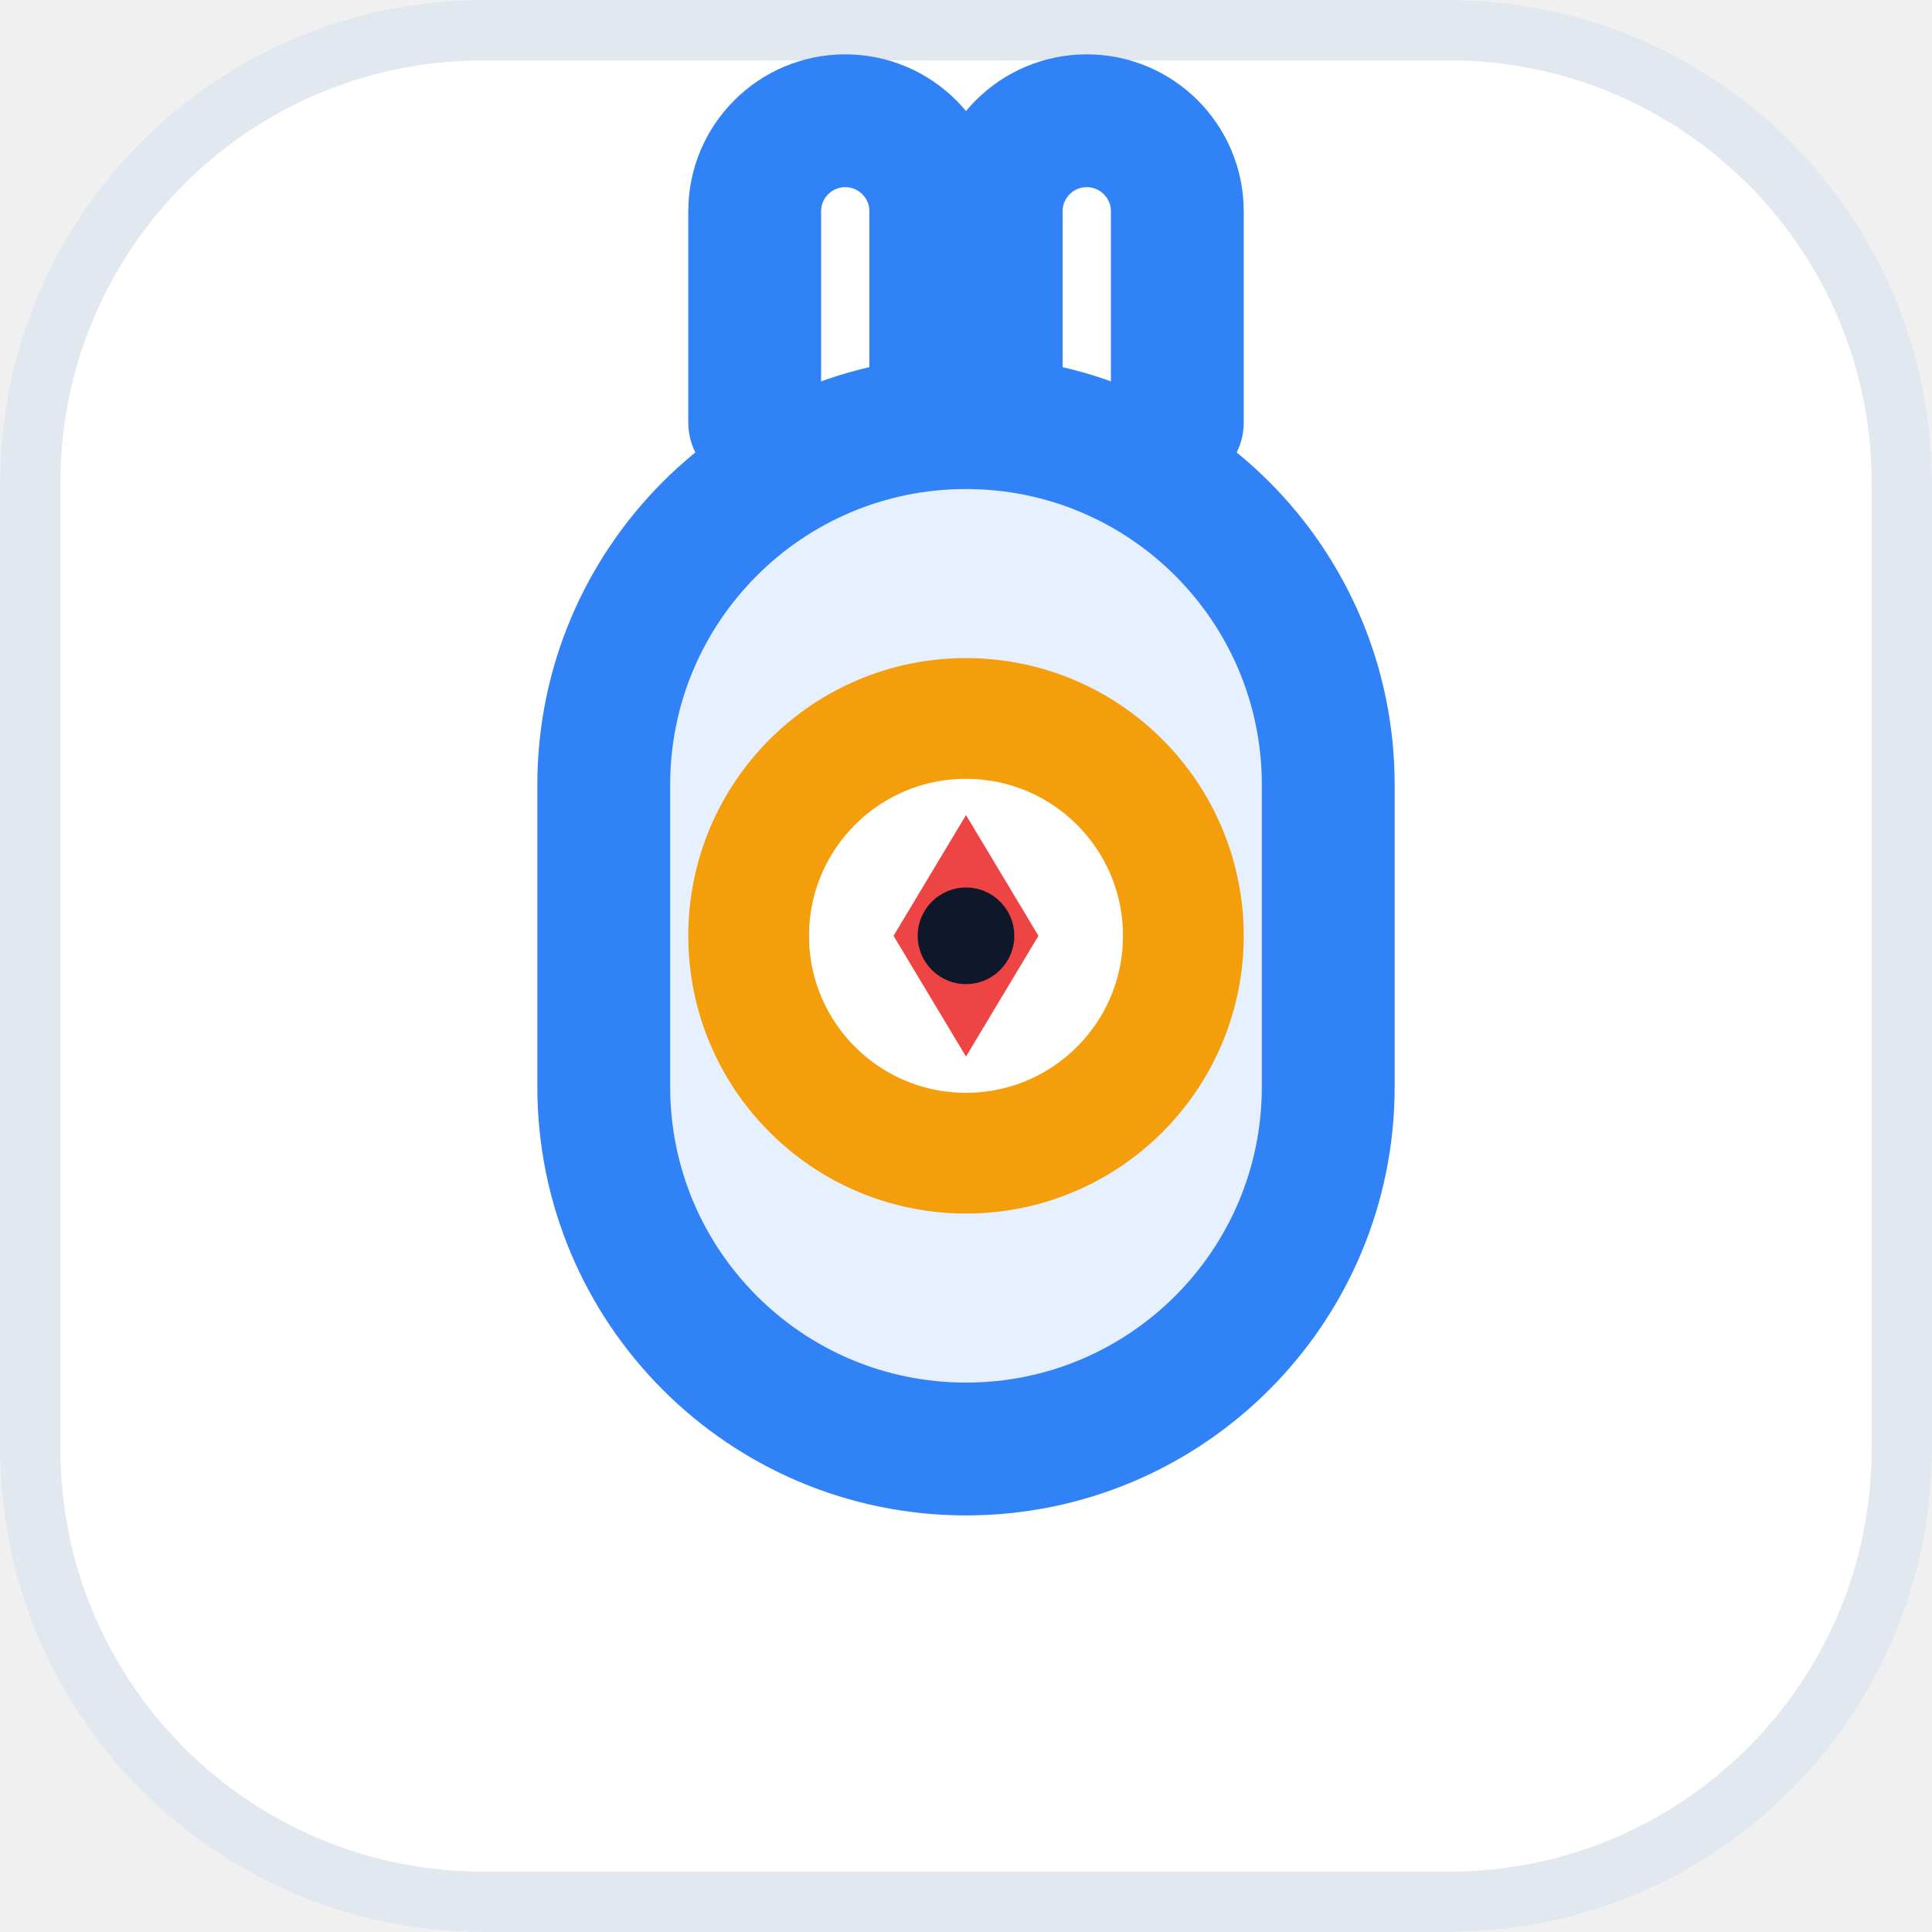
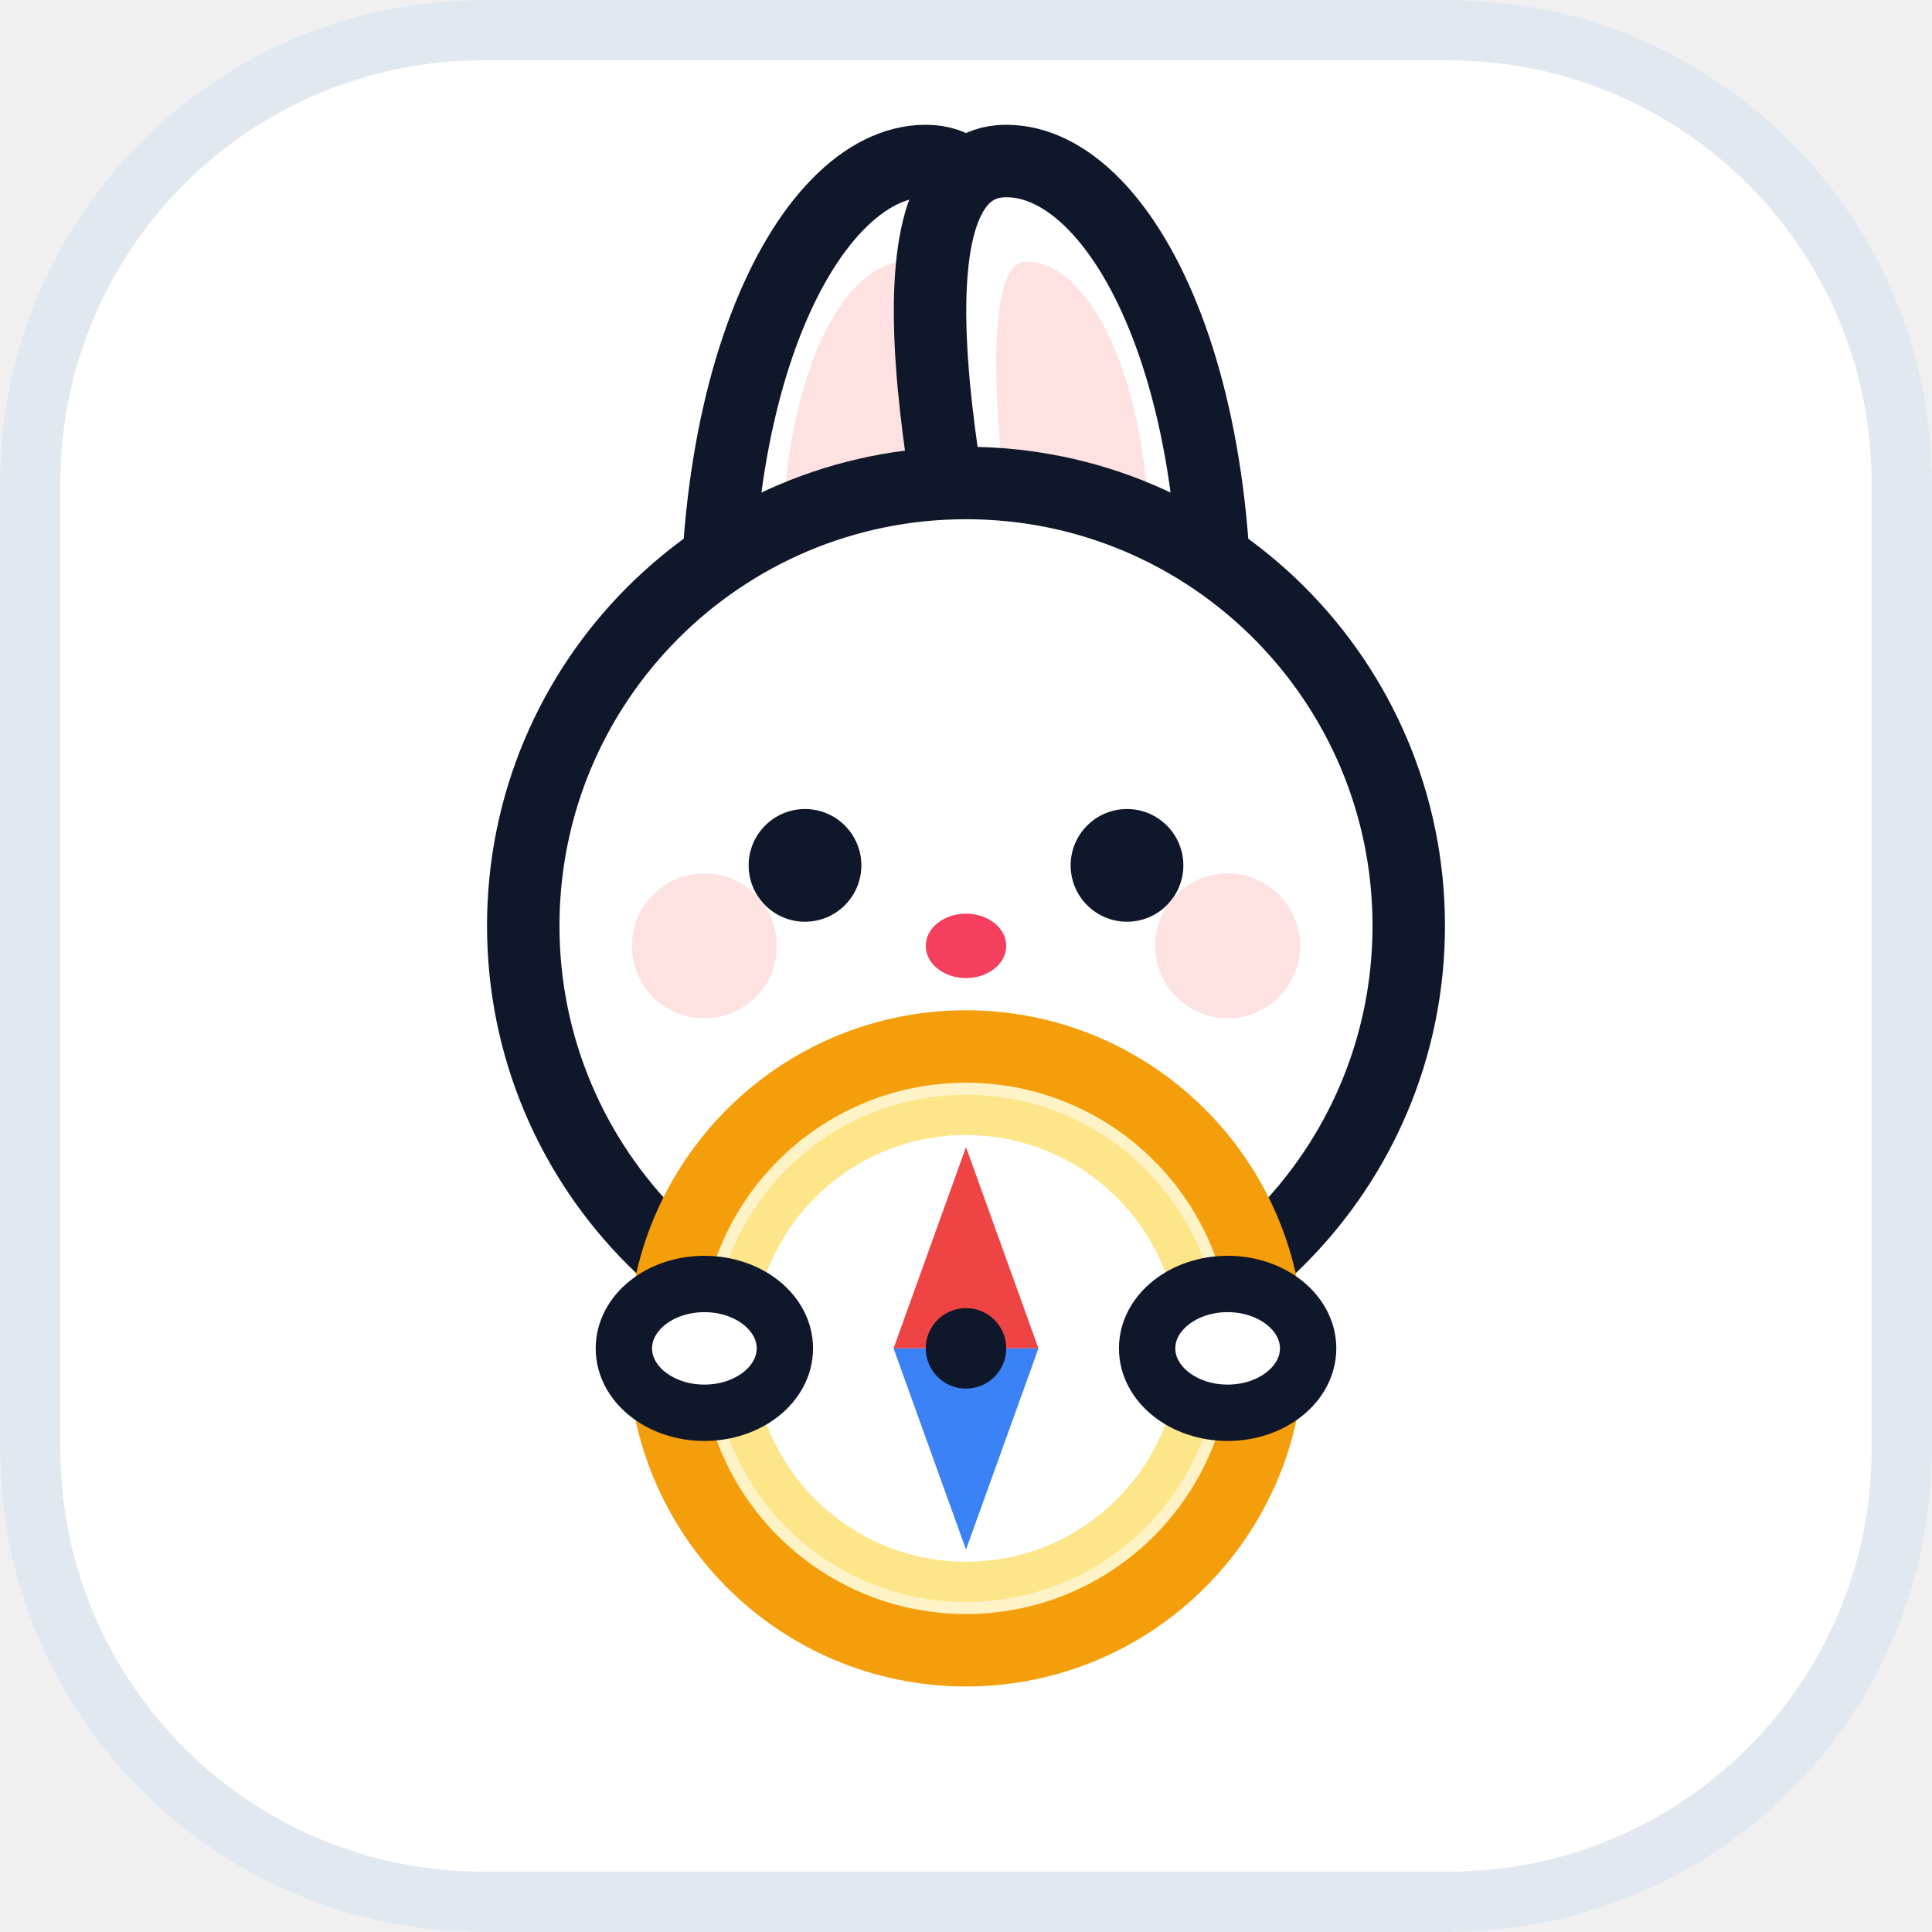
- <svg xmlns="http://www.w3.org/2000/svg" viewBox="0 0 32 32" fill="none">
-   <rect width="32" height="32" rx="8" fill="#FFFFFF" />
-   <rect x="0.5" y="0.5" width="31" height="31" rx="7.5" stroke="#E2E8F0" stroke-width="1" />
-   <path d="M10 13C10 9.686 12.686 7 16 7C19.314 7 22 9.686 22 13V18C22 21.314 19.314 24 16 24C12.686 24 10 21.314 10 18V13Z" fill="#3182F6" fill-opacity="0.12" stroke="#3182F6" stroke-width="2.2" stroke-linejoin="round" />
-   <path d="M12.5 7V3.5C12.5 2.672 13.172 2 14 2C14.828 2 15.5 2.672 15.5 3.5V7" stroke="#3182F6" stroke-width="2.2" stroke-linecap="round" />
-   <path d="M19.5 7V3.5C19.5 2.672 18.828 2 18 2C17.172 2 16.5 2.672 16.5 3.5V7" stroke="#3182F6" stroke-width="2.2" stroke-linecap="round" />
-   <circle cx="16" cy="15.5" r="3.6" fill="#FFFFFF" stroke="#F59E0B" stroke-width="2" />
-   <g class="spin-needle" style="transform-origin: 16px 15.5px;">
-     <path d="M16 13.5L17.2 15.5L16 17.5L14.8 15.5Z" fill="#EF4444" />
-     <circle cx="16" cy="15.5" r="0.8" fill="#0F172A" />
+ <svg xmlns="http://www.w3.org/2000/svg" viewBox="0 0 48 48" fill="none">
+   <rect width="48" height="48" rx="12" fill="#FFFFFF" />
+   <rect x="0.75" y="0.75" width="46.5" height="46.5" rx="11.25" stroke="#E2E8F0" stroke-width="1.5" />
+   <path d="M18 19C17 10 20 4 23 4C26 4 25 11 23 19" fill="#FFFFFF" stroke="#0F172A" stroke-width="1.8" stroke-linejoin="round" />
+   <path d="M19.5 16C19 10 20.8 6.5 22.5 6.5C23.5 6.5 23.5 10 22.5 16" fill="#FEE2E2" />
+   <path d="M30 19C31 10 28 4 25 4C22 4 23 11 25 19" fill="#FFFFFF" stroke="#0F172A" stroke-width="1.8" stroke-linejoin="round" />
+   <path d="M28.5 16C29 10 27.2 6.5 25.5 6.5C24.5 6.5 24.5 10 25.5 16" fill="#FEE2E2" />
+   <circle cx="24" cy="23" r="11" fill="#FFFFFF" stroke="#0F172A" stroke-width="1.8" />
+   <circle cx="20" cy="21.5" r="1.4" fill="#0F172A" />
+   <circle cx="28" cy="21.5" r="1.4" fill="#0F172A" />
+   <ellipse cx="24" cy="23.5" rx="1" ry="0.8" fill="#F43F5E" />
+   <circle cx="17.5" cy="23.5" r="1.8" fill="#FEE2E2" />
+   <circle cx="30.5" cy="23.5" r="1.8" fill="#FEE2E2" />
+   <circle cx="24" cy="33.5" r="7.5" fill="#FEF3C7" stroke="#F59E0B" stroke-width="1.8" />
+   <circle cx="24" cy="33.5" r="5.8" fill="#FFFFFF" stroke="#FDE68A" stroke-width="1" />
+   <g class="compass-needle" style="transform-origin: 24px 33.5px;">
+     <polygon points="24,28.5 25.8,33.5 22.2,33.5" fill="#EF4444" />
+     <polygon points="24,38.5 25.8,33.5 22.2,33.5" fill="#3B82F6" />
+     <circle cx="24" cy="33.5" r="1" fill="#0F172A" />
  </g>
+   <ellipse cx="17.5" cy="33.5" rx="2" ry="1.6" fill="#FFFFFF" stroke="#0F172A" stroke-width="1.4" />
+   <ellipse cx="30.5" cy="33.5" rx="2" ry="1.6" fill="#FFFFFF" stroke="#0F172A" stroke-width="1.4" />
  <style>
-     @keyframes spin {
+     @keyframes needleWobble {
      0% { transform: rotate(0deg); }
-       20% { transform: rotate(45deg); }
-       45% { transform: rotate(-30deg); }
-       70% { transform: rotate(15deg); }
+       30% { transform: rotate(35deg); }
+       60% { transform: rotate(-25deg); }
+       80% { transform: rotate(15deg); }
      100% { transform: rotate(0deg); }
    }
-     .spin-needle {
+     .compass-needle {
      transform-box: fill-box;
      transform-origin: center;
-       animation: spin 5s ease-in-out infinite alternate;
+       animation: needleWobble 4s ease-in-out infinite alternate;
    }
  </style>
</svg>
